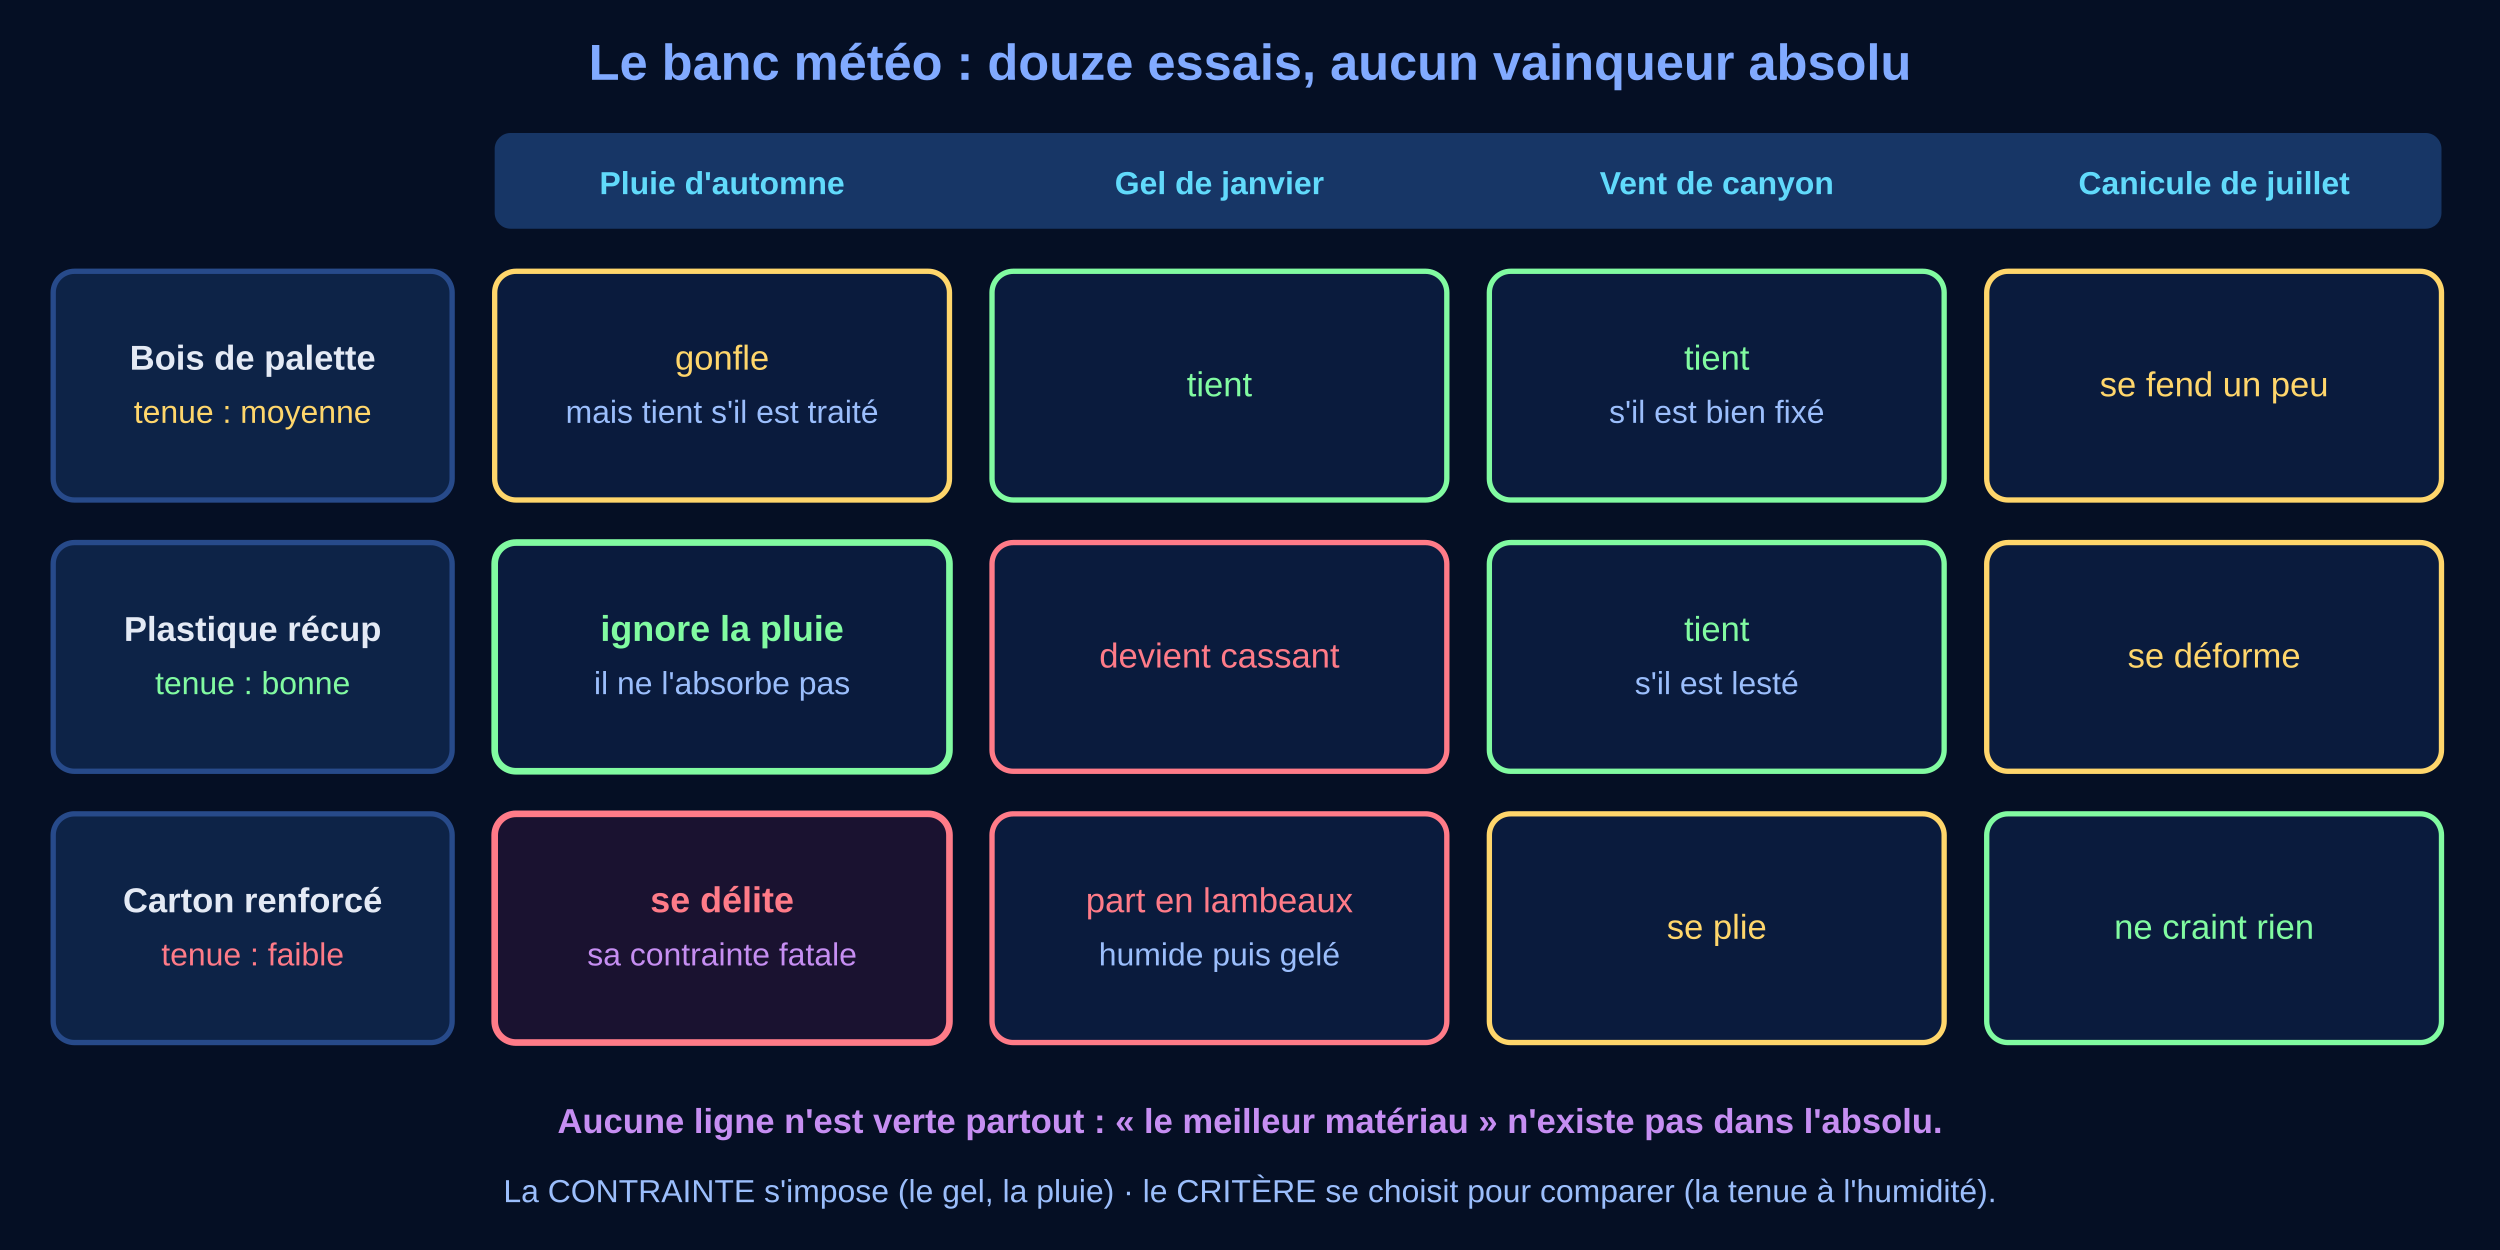
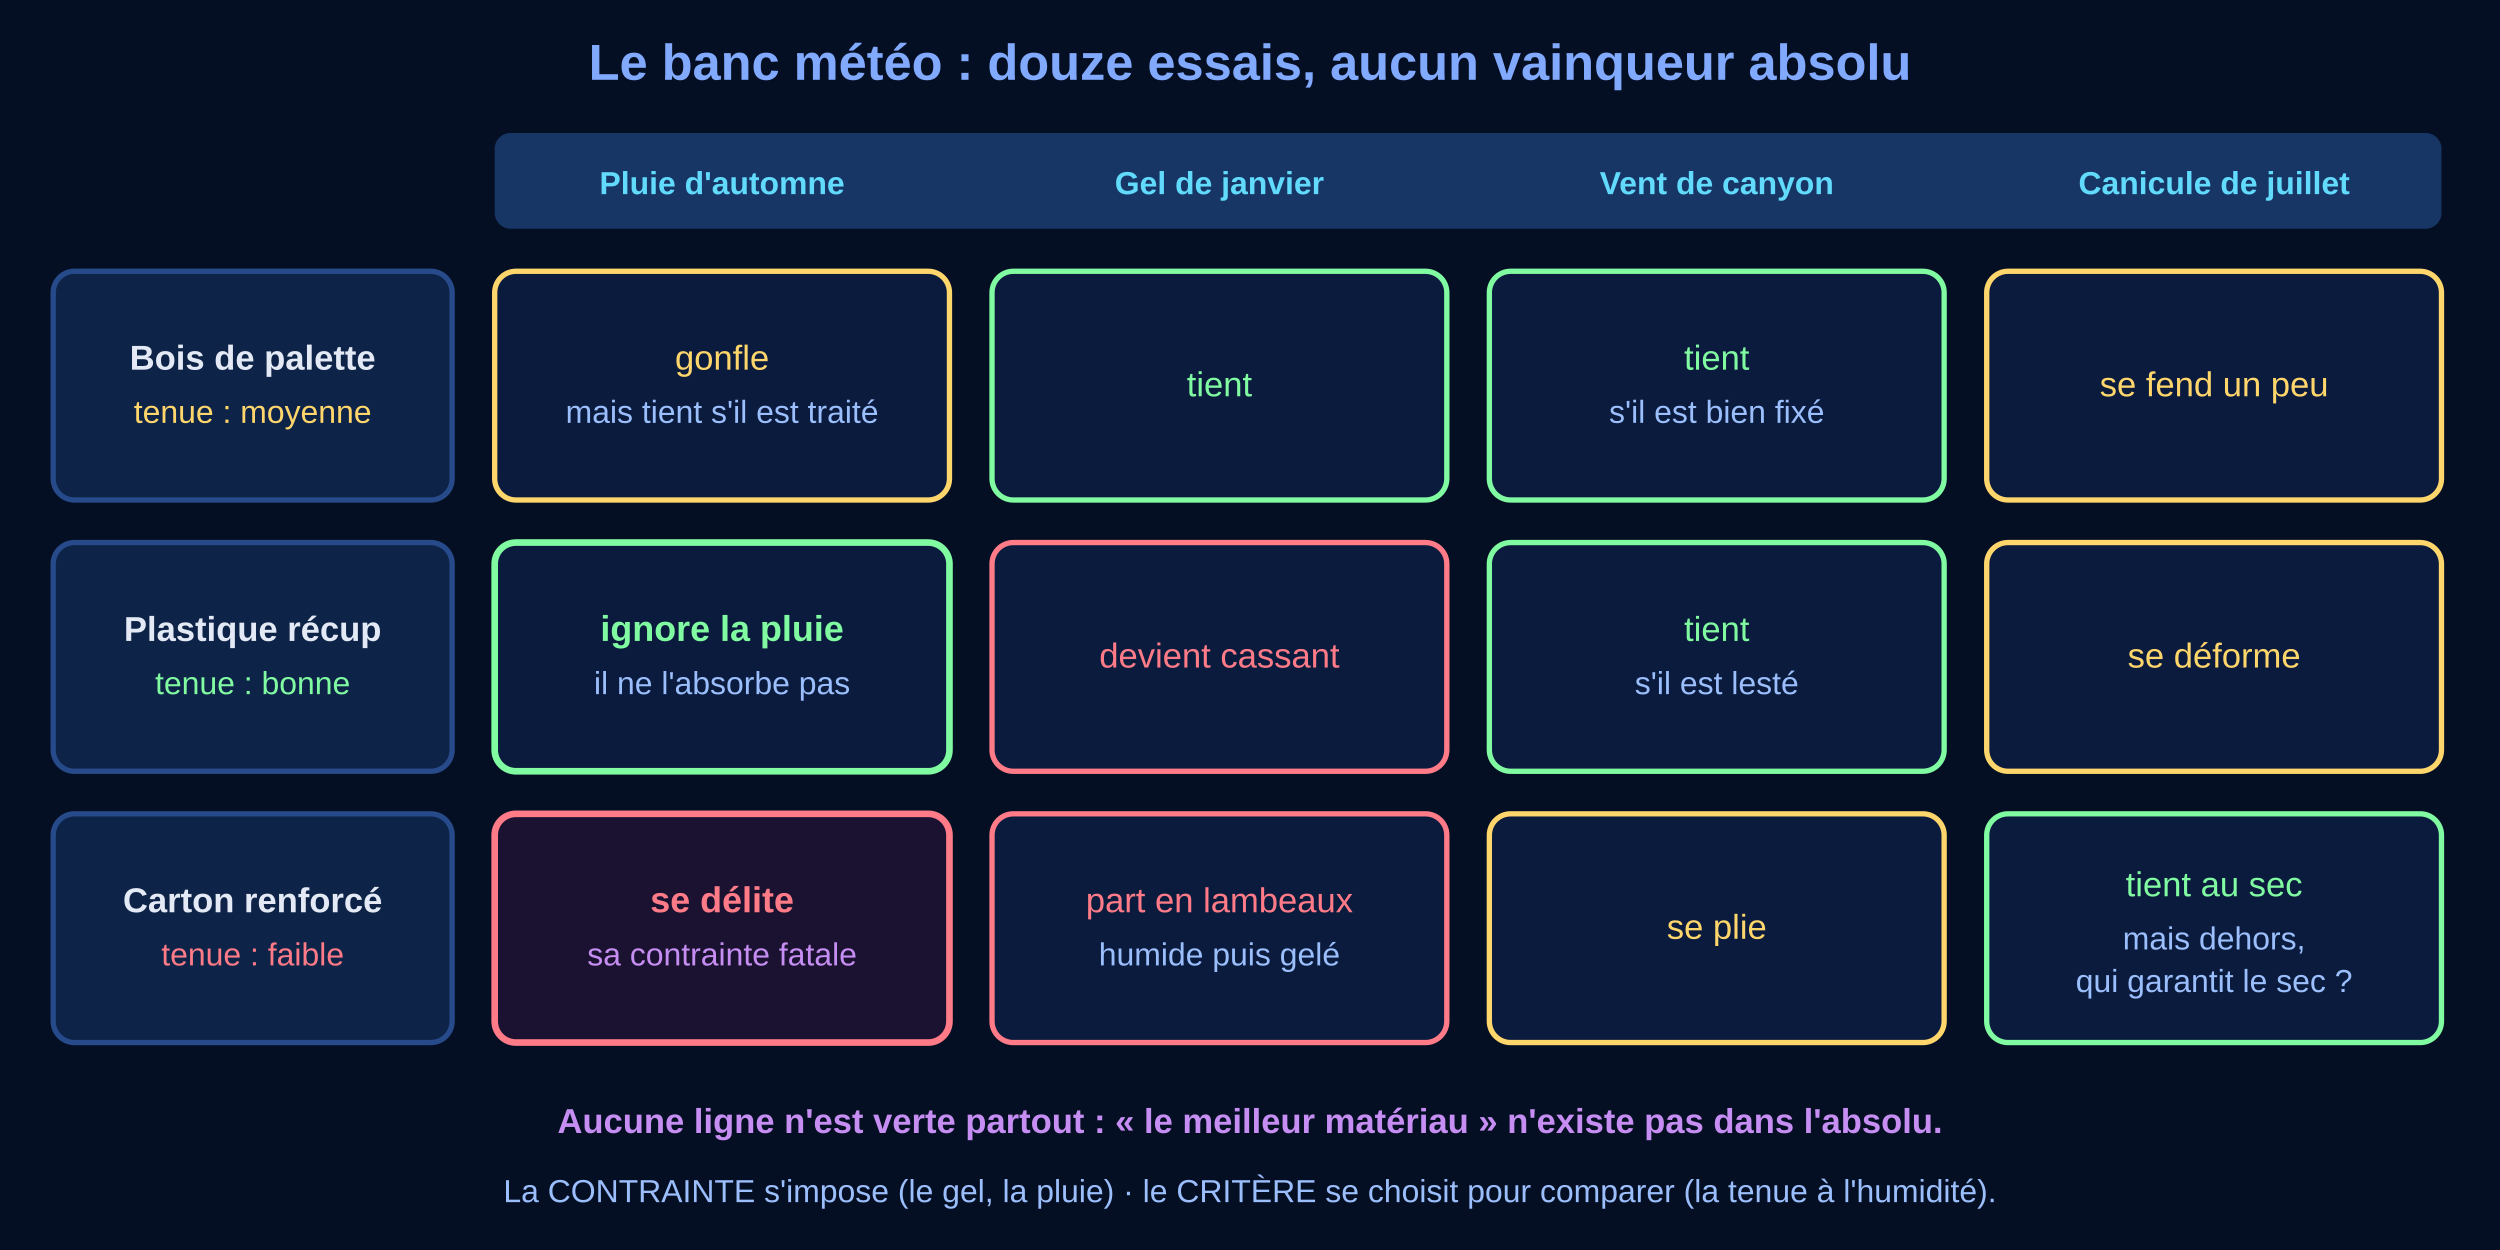
<svg xmlns="http://www.w3.org/2000/svg" viewBox="0 0 940 470" font-family="Verdana, Arial, sans-serif" role="img" aria-labelledby="t d">
  <rect width="940" height="470" fill="#050f24" />
  <text x="470" y="30" fill="#81aaff" font-size="19" font-weight="bold" text-anchor="middle">Le banc météo : douze essais, aucun vainqueur absolu</text>
  <rect x="186" y="50" width="732" height="36" rx="6" fill="#173666" />
  <text x="271.5" y="73" fill="#61dafb" font-size="12" text-anchor="middle" font-weight="bold">Pluie d'automne</text>
  <text x="458.5" y="73" fill="#61dafb" font-size="12" text-anchor="middle" font-weight="bold">Gel de janvier</text>
  <text x="645.5" y="73" fill="#61dafb" font-size="12" text-anchor="middle" font-weight="bold">Vent de canyon</text>
  <text x="832.5" y="73" fill="#61dafb" font-size="12" text-anchor="middle" font-weight="bold">Canicule de juillet</text>
  <rect x="20" y="102" width="150" height="86" rx="8" fill="#0d2347" stroke="#274a8a" stroke-width="2" />
  <text x="95" y="139" fill="#e4eaf5" font-size="13" text-anchor="middle" font-weight="bold">Bois de palette</text>
  <text x="95" y="159" fill="#ffd66b" font-size="12" text-anchor="middle">tenue : moyenne</text>
  <rect x="186" y="102" width="171" height="86" rx="8" fill="#0a1b3d" stroke="#ffd66b" stroke-width="2" />
  <text x="271.5" y="139" fill="#ffd66b" font-size="13" text-anchor="middle">gonfle</text>
  <text x="271.5" y="159" fill="#9bbefc" font-size="12" text-anchor="middle">mais tient s'il est traité</text>
  <rect x="373" y="102" width="171" height="86" rx="8" fill="#0a1b3d" stroke="#81fba1" stroke-width="2" />
  <text x="458.5" y="149" fill="#81fba1" font-size="13" text-anchor="middle">tient</text>
  <rect x="560" y="102" width="171" height="86" rx="8" fill="#0a1b3d" stroke="#81fba1" stroke-width="2" />
  <text x="645.5" y="139" fill="#81fba1" font-size="13" text-anchor="middle">tient</text>
  <text x="645.5" y="159" fill="#9bbefc" font-size="12" text-anchor="middle">s'il est bien fixé</text>
  <rect x="747" y="102" width="171" height="86" rx="8" fill="#0a1b3d" stroke="#ffd66b" stroke-width="2" />
  <text x="832.5" y="149" fill="#ffd66b" font-size="13" text-anchor="middle">se fend un peu</text>
  <rect x="20" y="204" width="150" height="86" rx="8" fill="#0d2347" stroke="#274a8a" stroke-width="2" />
  <text x="95" y="241" fill="#e4eaf5" font-size="13" text-anchor="middle" font-weight="bold">Plastique récup</text>
  <text x="95" y="261" fill="#81fba1" font-size="12" text-anchor="middle">tenue : bonne</text>
  <rect x="186" y="204" width="171" height="86" rx="8" fill="#0a1b3d" stroke="#81fba1" stroke-width="2.5" />
  <text x="271.5" y="241" fill="#81fba1" font-size="13.5" text-anchor="middle" font-weight="bold">ignore la pluie</text>
  <text x="271.5" y="261" fill="#9bbefc" font-size="12" text-anchor="middle">il ne l'absorbe pas</text>
  <rect x="373" y="204" width="171" height="86" rx="8" fill="#0a1b3d" stroke="#ff7b88" stroke-width="2" />
  <text x="458.5" y="251" fill="#ff7b88" font-size="13" text-anchor="middle">devient cassant</text>
  <rect x="560" y="204" width="171" height="86" rx="8" fill="#0a1b3d" stroke="#81fba1" stroke-width="2" />
  <text x="645.5" y="241" fill="#81fba1" font-size="13" text-anchor="middle">tient</text>
  <text x="645.5" y="261" fill="#9bbefc" font-size="12" text-anchor="middle">s'il est lesté</text>
  <rect x="747" y="204" width="171" height="86" rx="8" fill="#0a1b3d" stroke="#ffd66b" stroke-width="2" />
  <text x="832.5" y="251" fill="#ffd66b" font-size="13" text-anchor="middle">se déforme</text>
  <rect x="20" y="306" width="150" height="86" rx="8" fill="#0d2347" stroke="#274a8a" stroke-width="2" />
  <text x="95" y="343" fill="#e4eaf5" font-size="13" text-anchor="middle" font-weight="bold">Carton renforcé</text>
  <text x="95" y="363" fill="#ff7b88" font-size="12" text-anchor="middle">tenue : faible</text>
  <rect x="186" y="306" width="171" height="86" rx="8" fill="#1a1230" stroke="#ff7b88" stroke-width="2.5" />
  <text x="271.5" y="343" fill="#ff7b88" font-size="13.5" text-anchor="middle" font-weight="bold">se délite</text>
  <text x="271.5" y="363" fill="#c68ef2" font-size="12" text-anchor="middle">sa contrainte fatale</text>
  <rect x="373" y="306" width="171" height="86" rx="8" fill="#0a1b3d" stroke="#ff7b88" stroke-width="2" />
  <text x="458.5" y="343" fill="#ff7b88" font-size="13" text-anchor="middle">part en lambeaux</text>
  <text x="458.5" y="363" fill="#9bbefc" font-size="12" text-anchor="middle">humide puis gelé</text>
  <rect x="560" y="306" width="171" height="86" rx="8" fill="#0a1b3d" stroke="#ffd66b" stroke-width="2" />
  <text x="645.5" y="353" fill="#ffd66b" font-size="13" text-anchor="middle">se plie</text>
  <rect x="747" y="306" width="171" height="86" rx="8" fill="#0a1b3d" stroke="#81fba1" stroke-width="2" />
-   <text x="832.5" y="353" fill="#81fba1" font-size="13" text-anchor="middle">ne craint rien</text>
+   <text x="832.5" y="337" fill="#81fba1" font-size="13" text-anchor="middle">tient au sec</text>
+   <text x="832.5" y="357" fill="#9bbefc" font-size="12" text-anchor="middle">mais dehors,</text>
+   <text x="832.5" y="373" fill="#9bbefc" font-size="12" text-anchor="middle">qui garantit le sec ?</text>
  <text x="470" y="426" fill="#c68ef2" font-size="13" text-anchor="middle" font-weight="bold">Aucune ligne n'est verte partout : « le meilleur matériau » n'existe pas dans l'absolu.</text>
  <text x="470" y="452" fill="#9bbefc" font-size="12" text-anchor="middle">La CONTRAINTE s'impose (le gel, la pluie) · le CRITÈRE se choisit pour comparer (la tenue à l'humidité).</text>
</svg>
